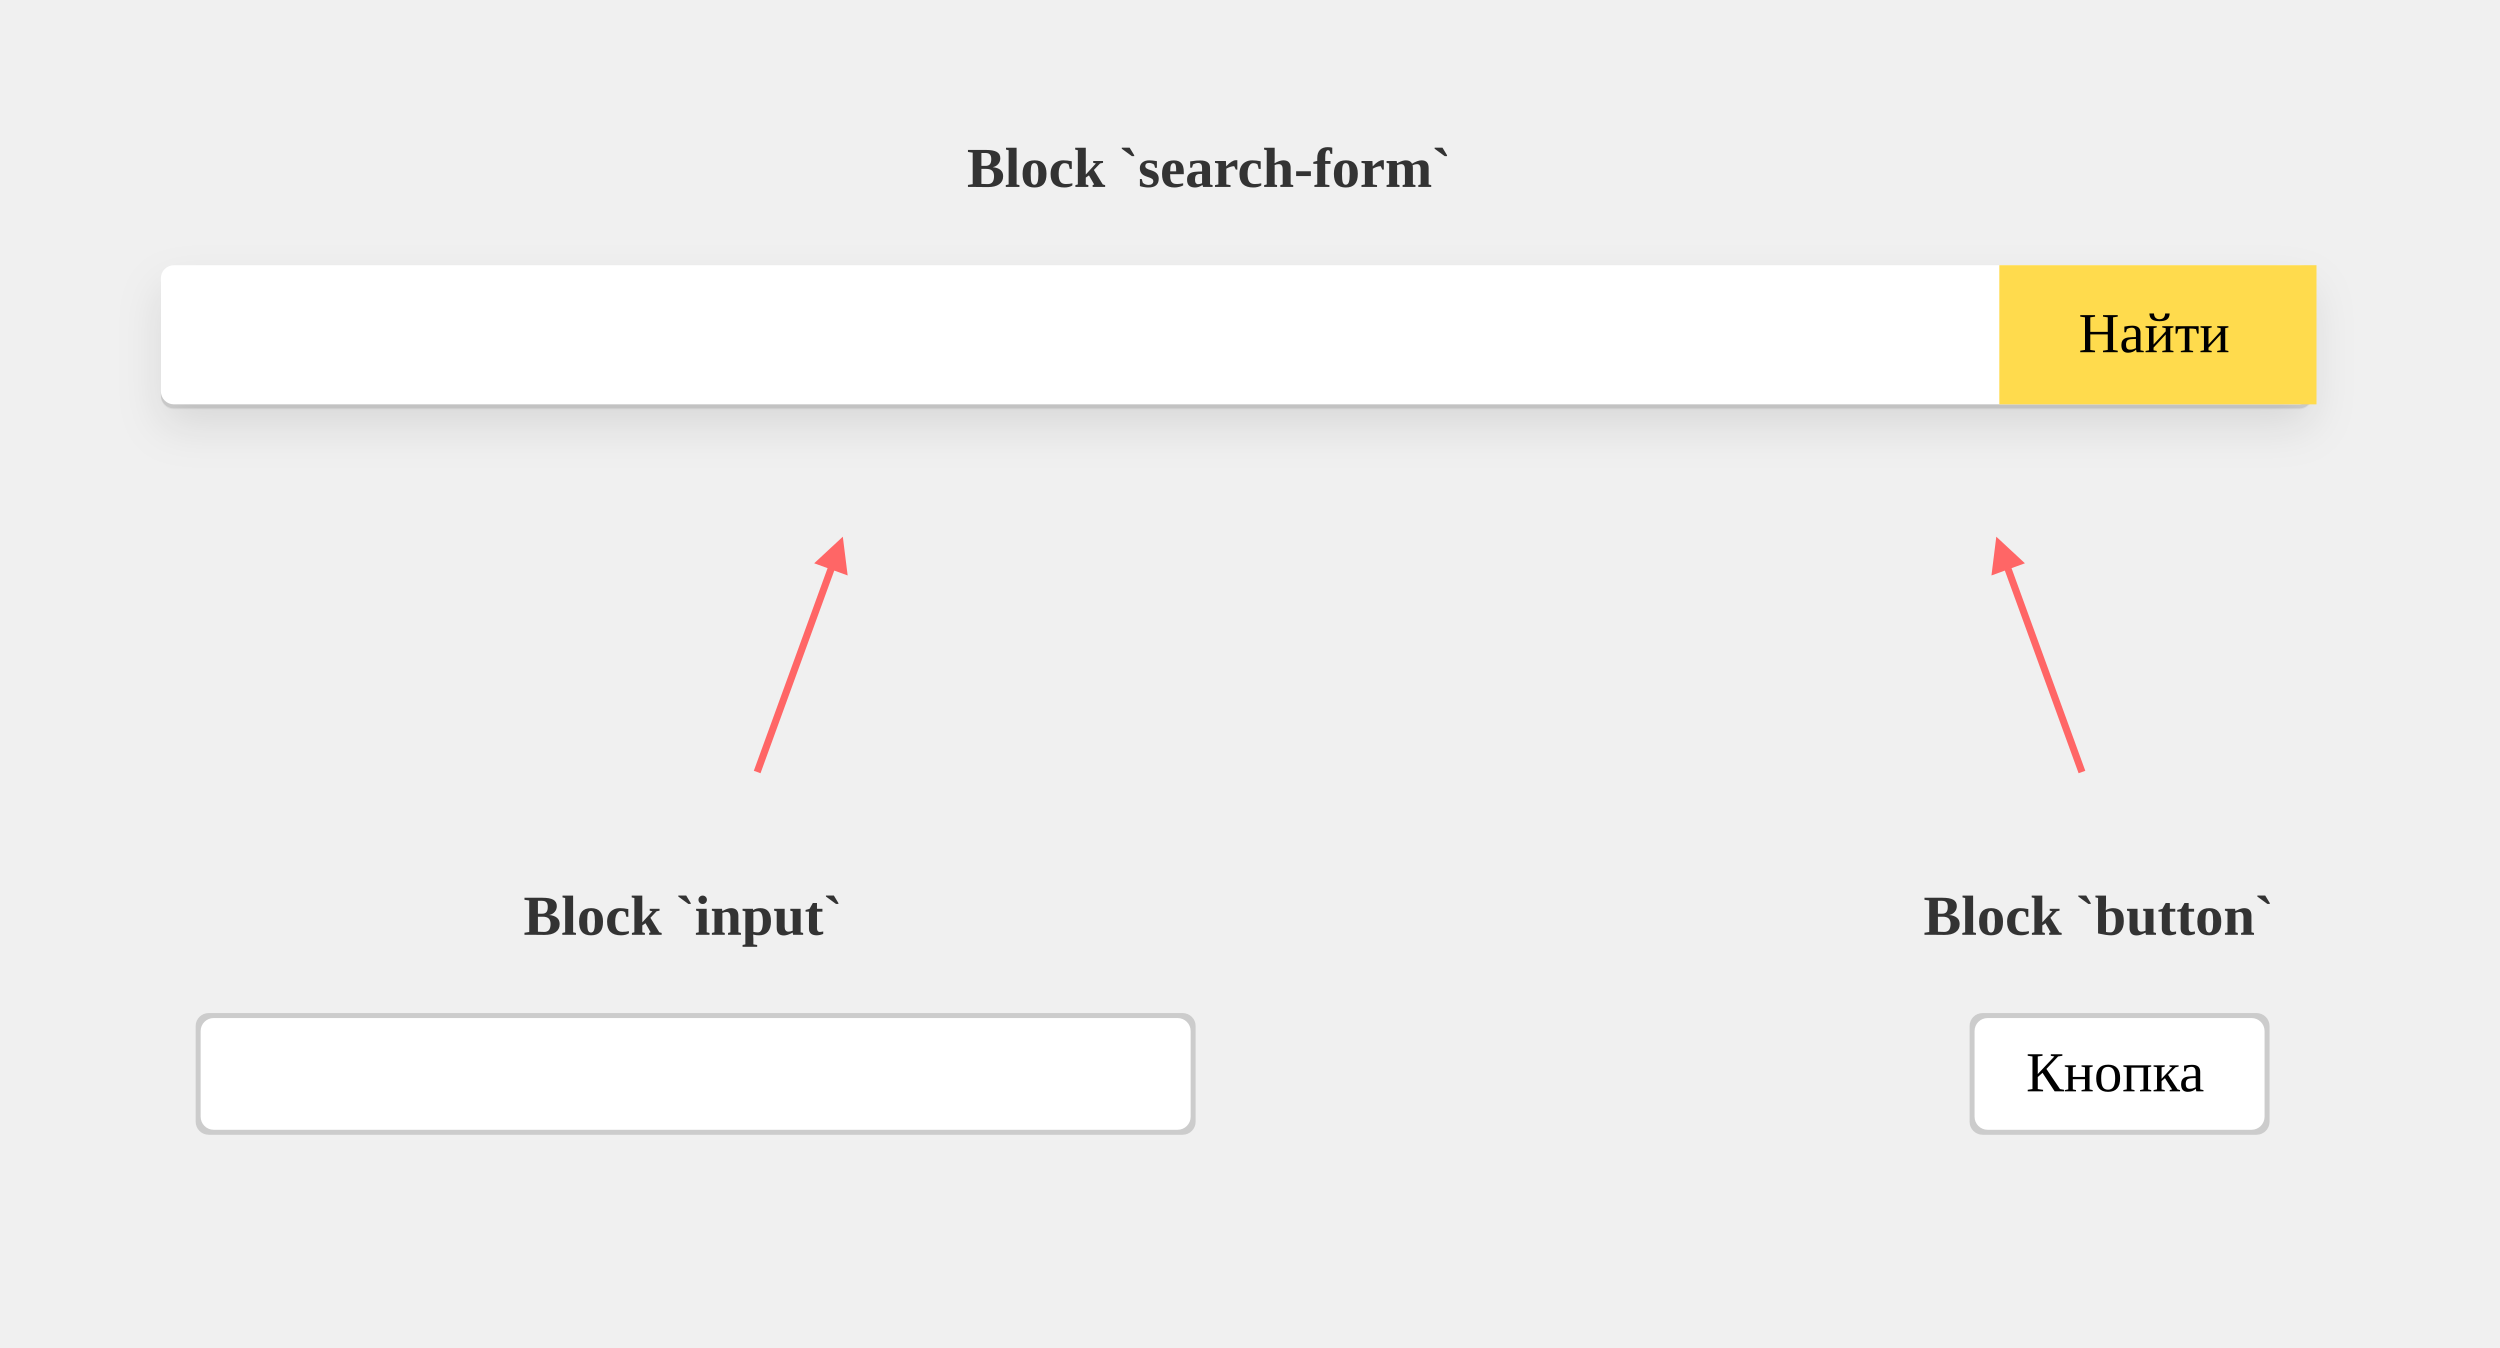
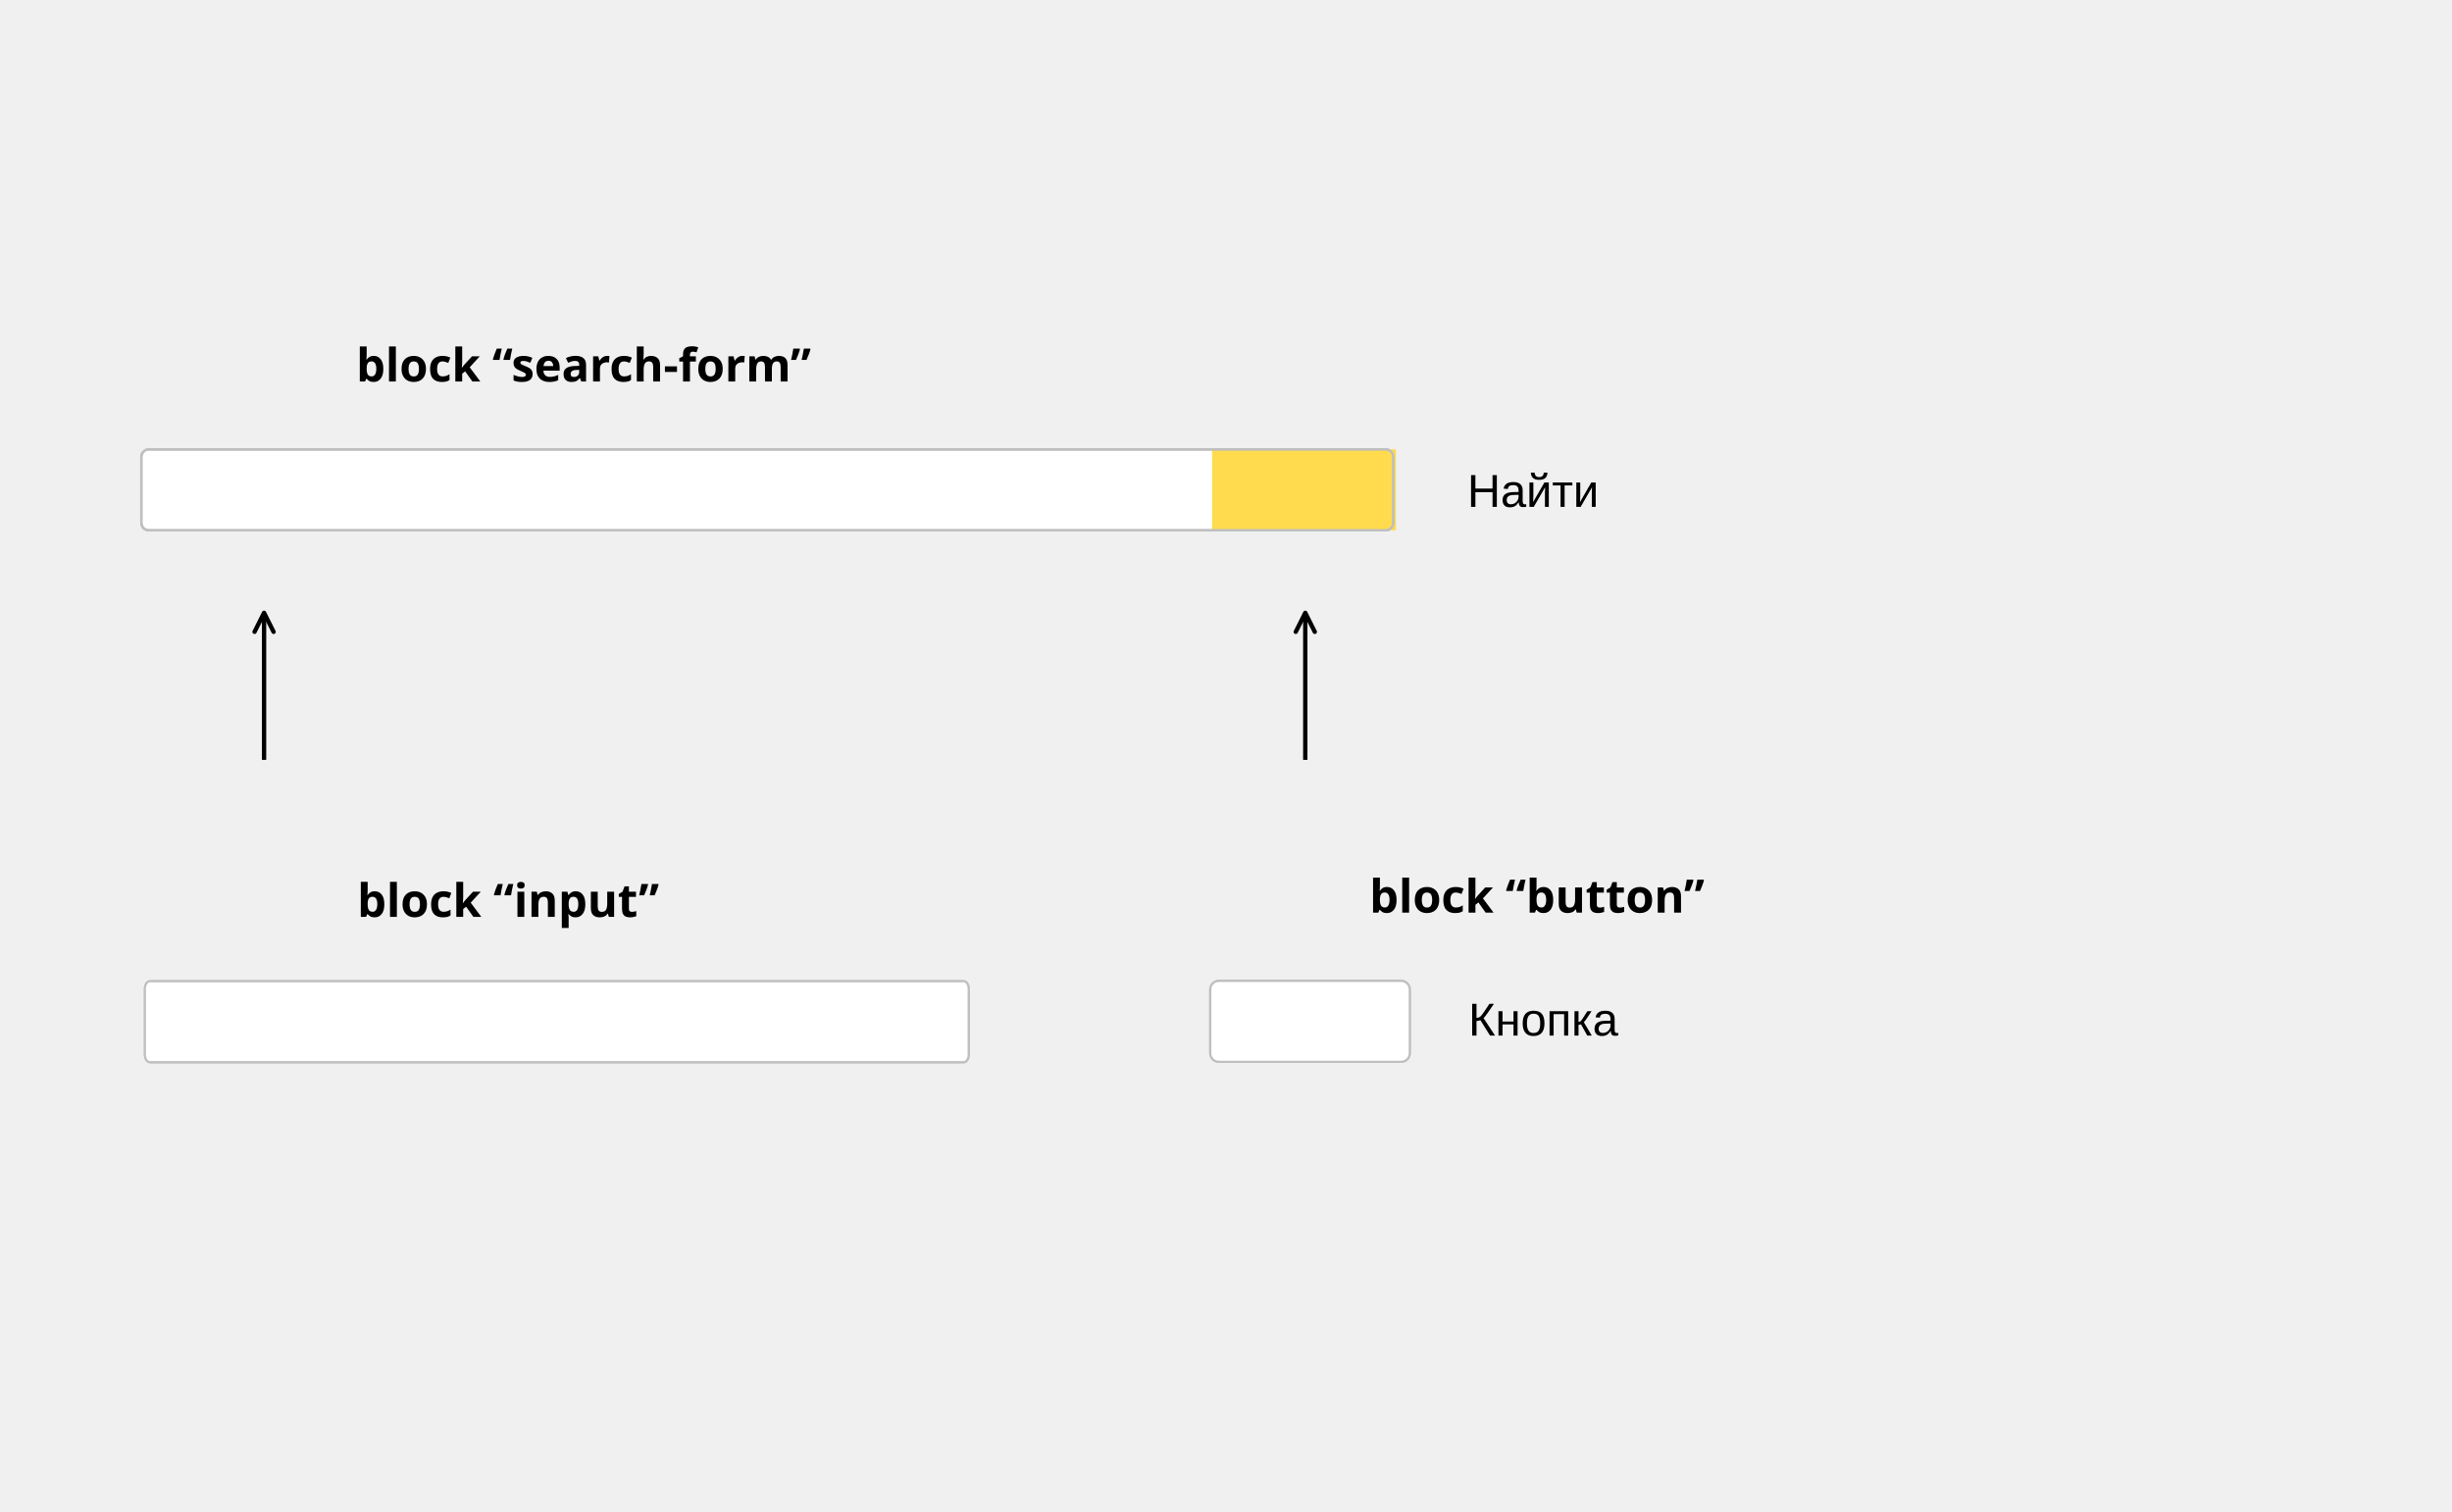
- <svg xmlns="http://www.w3.org/2000/svg" xmlns:xlink="http://www.w3.org/1999/xlink" width="575" height="310" viewBox="0 0 575 310">
-   <defs>
-     <rect id="a" width="230" height="28" rx="3" />
-     <filter x="-50%" y="-50%" width="200%" height="200%" filterUnits="objectBoundingBox" id="b">
-       <feMorphology radius="1" in="SourceAlpha" result="shadowSpreadInner1" />
-       <feOffset in="shadowSpreadInner1" result="shadowOffsetInner1" />
-       <feComposite in="shadowOffsetInner1" in2="SourceAlpha" operator="arithmetic" k2="-1" k3="1" result="shadowInnerInner1" />
-       <feColorMatrix values="0 0 0 0 0 0 0 0 0 0 0 0 0 0 0 0 0 0 0.2 0" in="shadowInnerInner1" />
-     </filter>
-     <rect id="c" width="69" height="28" rx="3" />
-     <filter x="-50%" y="-50%" width="200%" height="200%" filterUnits="objectBoundingBox" id="d">
-       <feMorphology radius="1" in="SourceAlpha" result="shadowSpreadInner1" />
-       <feOffset in="shadowSpreadInner1" result="shadowOffsetInner1" />
-       <feComposite in="shadowOffsetInner1" in2="SourceAlpha" operator="arithmetic" k2="-1" k3="1" result="shadowInnerInner1" />
-       <feColorMatrix values="0 0 0 0 0 0 0 0 0 0 0 0 0 0 0 0 0 0 0.2 0" in="shadowInnerInner1" />
-     </filter>
-     <rect id="f" width="494.829" height="32" rx="3" />
-     <filter x="-50%" y="-50%" width="200%" height="200%" filterUnits="objectBoundingBox" id="e">
-       <feOffset dy="1" in="SourceAlpha" result="shadowOffsetOuter1" />
-       <feColorMatrix values="0 0 0 0 0 0 0 0 0 0 0 0 0 0 0 0 0 0 0.12 0" in="shadowOffsetOuter1" result="shadowMatrixOuter1" />
-       <feOffset dy="5" in="SourceAlpha" result="shadowOffsetOuter2" />
-       <feGaussianBlur stdDeviation="5" in="shadowOffsetOuter2" result="shadowBlurOuter2" />
-       <feColorMatrix values="0 0 0 0 0 0 0 0 0 0 0 0 0 0 0 0 0 0 0.1 0" in="shadowBlurOuter2" result="shadowMatrixOuter2" />
-       <feMerge>
-         <feMergeNode in="shadowMatrixOuter1" />
-         <feMergeNode in="shadowMatrixOuter2" />
-       </feMerge>
-     </filter>
+ <svg xmlns="http://www.w3.org/2000/svg" xmlns:ns1="http://schemas.microsoft.com/visio/2003/SVGExtensions/" xmlns:xlink="http://www.w3.org/1999/xlink" width="11.811in" height="7.283in" viewBox="0 0 850.394 524.409" xml:space="preserve" color-interpolation-filters="sRGB" class="st11">
+   <ns1:documentProperties ns1:langID="1049" ns1:metric="true" ns1:viewMarkup="false">
+     <ns1:userDefs>
+       <ns1:ud ns1:nameU="msvNoAutoConnect" ns1:val="VT0(0):26" />
+       <ns1:ud ns1:nameU="msvConvertTheme" />
+       <ns1:ud ns1:nameU="DocShowPicture" ns1:prompt="" ns1:val="VT0(1):26" />
+       <ns1:ud ns1:nameU="visTLShowProps" ns1:prompt="" ns1:val="VT0(0):26" />
+     </ns1:userDefs>
+   </ns1:documentProperties>
+   <style type="text/css">
+ 	
+ 		.st1 {fill:none;marker-end:url(#mrkr13-4);stroke:none;stroke-linecap:butt;stroke-width:1.5}
+ 		.st2 {fill:#ffcc00;fill-opacity:1;stroke:#ffcc00;stroke-opacity:1;stroke-width:0.373}
+ 		.st3 {fill:#000000;font-family:Yandex Sans Text Light;font-size:1.333em;font-weight:bold}
+ 		.st4 {fill:#ffffff;stroke:#bfbfbf;stroke-linecap:butt;stroke-width:0.75}
+ 		.st5 {fill:#ffdb4d;stroke:none;stroke-linecap:butt;stroke-width:0.75}
+ 		.st6 {fill:none;stroke:none;stroke-linecap:butt;stroke-width:0.75}
+ 		.st7 {fill:#000000;font-family:Arial;font-size:1.333em}
+ 		.st8 {fill:none;stroke:#bfbfbf;stroke-linecap:butt;stroke-width:0.75}
+ 		.st9 {marker-end:url(#mrkr3-51);stroke:#000000;stroke-linecap:butt;stroke-width:1.5}
+ 		.st10 {fill:#000000;fill-opacity:1;stroke:#000000;stroke-opacity:1;stroke-width:0.455}
+ 		.st11 {fill:none;fill-rule:evenodd;font-size:12px;overflow:visible;stroke-linecap:square;stroke-miterlimit:3}
+ 	
+ 	</style>
+   <defs id="Patterns_And_Gradients">
+     <linearGradient id="grad0-48" x1="0" y1="0" x2="1" y2="0" gradientTransform="rotate(270 0.5 0.5)">
+       <stop offset="0" stop-color="#f2f2f2" stop-opacity="1" />
+       <stop offset="1" stop-color="#ffffff" stop-opacity="1" />
+     </linearGradient>
  </defs>
-   <g fill="none" fill-rule="evenodd">
-     <g transform="translate(45 233)">
-       <use fill="#FFF" xlink:href="#a" />
-       <use fill="#000" filter="url(#b)" xlink:href="#a" />
+   <defs id="Markers">
+     <g id="lend13">
+       <path d="M 3 1 L 0 0 L 3 -1 L 3 1 " style="stroke:none" />
    </g>
-     <text transform="translate(120 202)" font-size="13" fill="#333" font-weight="bold">
-       <tspan x=".411" y="13">Block `input`</tspan>
-     </text>
-     <g transform="translate(453 233)">
-       <use fill="#FFF" xlink:href="#c" />
-       <use fill="#000" filter="url(#d)" xlink:href="#c" />
+     <marker id="mrkr13-4" class="st2" ns1:arrowType="13" ns1:arrowSize="2" ns1:setback="8.04" refX="-8.04" orient="auto" markerUnits="strokeWidth" overflow="visible">
+       <use xlink:href="#lend13" transform="scale(-2.68,-2.68) " />
+     </marker>
+     <g id="lend3">
+       <path d="M 2 1 L 0 0 L 2 -1 " style="stroke-linecap:round;stroke-linejoin:round;fill:none" />
    </g>
-     <text font-size="13" fill="#000" transform="translate(453 233)">
-       <tspan x="13" y="18">Кнопка</tspan>
-     </text>
-     <text transform="translate(442 202)" font-size="13" fill="#333" font-weight="bold">
-       <tspan x=".411" y="13">Block `button`</tspan>
-     </text>
-     <g transform="translate(37 61)">
-       <use fill="#000" filter="url(#e)" xlink:href="#f" />
-       <use fill="#FFF" xlink:href="#f" />
+     <marker id="mrkr3-51" class="st10" ns1:arrowType="3" ns1:arrowSize="1" orient="auto" markerUnits="strokeWidth" overflow="visible">
+       <use xlink:href="#lend3" transform="scale(-2.2,-2.2) " />
+     </marker>
+   </defs>
+   <g ns1:mID="4" ns1:index="2" ns1:groupContext="foregroundPage">
+     <ns1:pageProperties ns1:drawingScale="0.0393701" ns1:pageScale="0.0393701" ns1:drawingUnits="24" ns1:shadowOffsetX="8.50394" ns1:shadowOffsetY="-8.50394" />
+     <ns1:layer ns1:name="Flowchart" ns1:index="0" />
+     <ns1:layer ns1:name="Connector" ns1:index="1" />
+     <ns1:layer ns1:name="Соединительная линия" ns1:index="2" />
+     <g id="shape4-1" ns1:mID="4" ns1:groupContext="shape" transform="translate(43.7244,-382.677)">
+       <ns1:textBlock ns1:margins="rect(4,4,4,4)" ns1:tabSpace="42.5197" />
+       <ns1:textRect cx="76.181" cy="510.236" width="152.37" height="28.346" />
+       <rect x="0" y="496.063" width="152.362" height="28.346" class="st1" />
+       <text x="4.93" y="515.04" class="st3" ns1:langID="1033">
+         <ns1:paragraph ns1:horizAlign="1" />
+         <ns1:tabList />block “search-form”</text>
    </g>
-     <path fill="#FFDB4D" d="M459.842 61h72.953v32h-72.953z" />
-     <text font-size="13" fill="#000" transform="translate(459.842 61)">
-       <tspan x="18.238" y="20">Найти</tspan>
-     </text>
-     <text transform="translate(222 30)" font-size="13" fill="#333" font-weight="bold">
-       <tspan x=".411" y="13">Block `search-form`</tspan>
-     </text>
-     <g fill="#F66">
-       <path d="M173.378 177.284l16.964-46.609 1.54.56-16.964 46.61-1.54-.561zm20.47-53.846l1.114 8.919-7.7-2.803 6.586-6.116z" />
+     <g id="group100-6" transform="translate(311.846,-161.575)" ns1:mID="100" ns1:groupContext="group">
+ 			</g>
+     <g id="group145-7" transform="translate(403.37,-461.199)" ns1:mID="145" ns1:groupContext="group">
+ 			</g>
+     <g id="group152-8" transform="translate(49.0394,-340.425)" ns1:mID="152" ns1:groupContext="group">
+       <g id="shape153-9" ns1:mID="153" ns1:groupContext="shape">
+         <path d="M0 521.78 A2.632 2.632 -180 0 0 2.63 524.41 L431.57 524.41 A2.632 2.632 -180 0 0 434.2 521.78 L434.2         498.96 A2.632 2.632 -180 0 0 431.57 496.33 L2.63 496.33 A2.632 2.632 -180 0 0 -0 498.96 L0 521.78         Z" class="st4" />
+       </g>
+       <g id="shape154-11" ns1:mID="154" ns1:groupContext="shape" transform="translate(-0.0663533,0)">
+         <path d="M0 521.78 A2.632 2.632 -180 0 0 2.63 524.41 L431.57 524.41 A2.632 2.632 -180 0 0 434.2 521.78 L434.2         498.96 A2.632 2.632 -180 0 0 431.57 496.33 L2.63 496.33 A2.632 2.632 -180 0 0 -0 498.96 L0 521.78         Z" class="st4" />
+       </g>
    </g>
-     <g fill="#F66">
-       <path d="M478.078 177.844l-16.964-46.608 1.54-.56 16.964 46.608-1.54.56zm-18.93-54.406l6.586 6.116-7.7 2.803 1.114-8.92z" />
+     <g id="shape158-13" ns1:mID="158" ns1:groupContext="shape" transform="translate(420.378,-340.425)">
+       <rect x="0" y="496.33" width="63.755" height="28.079" class="st5" />
+     </g>
+     <g id="group159-15" transform="translate(419.738,-156.039)" ns1:mID="159" ns1:groupContext="group">
+       <g id="shape160-16" ns1:mID="160" ns1:groupContext="shape">
+         <path d="M0 521.4 A3.009 3.009 -180 0 0 3.01 524.41 L66.19 524.41 A3.009 3.009 -180 0 0 69.2 521.4 L69.2         499.34 A3.009 3.009 -180 0 0 66.19 496.33 L3.01 496.33 A3.009 3.009 -180 0 0 0 499.34 L0 521.4         Z" class="st4" />
+       </g>
+       <g id="shape161-18" ns1:mID="161" ns1:groupContext="shape">
+         <path d="M0 521.4 A3.009 3.009 -180 0 0 3.01 524.41 L66.19 524.41 A3.009 3.009 -180 0 0 69.2 521.4 L69.2         499.34 A3.009 3.009 -180 0 0 66.19 496.33 L3.01 496.33 A3.009 3.009 -180 0 0 0 499.34 L0 521.4         Z" class="st4" />
+       </g>
+     </g>
+     <g id="shape162-20" ns1:mID="162" ns1:groupContext="shape" transform="translate(429.269,-164.095)">
+       <ns1:textBlock ns1:margins="rect(0,0,0,0)" ns1:tabSpace="42.5197" />
+       <ns1:textRect cx="29.25" cy="518.559" width="58.51" height="11.7" />
+       <rect x="0" y="512.709" width="58.5" height="11.7" class="st6" />
+       <text x="0" y="523.36" class="st7" ns1:langID="1049">
+         <ns1:paragraph />
+         <ns1:tabList />Кнопка</text>
+     </g>
+     <g id="group164-23" transform="translate(49.0394,-340.425)" ns1:mID="164" ns1:groupContext="group">
+       <g id="shape165-24" ns1:mID="165" ns1:groupContext="shape">
+         <path d="M0 521.78 A2.632 2.632 -180 0 0 2.63 524.41 L431.57 524.41 A2.632 2.632 -180 0 0 434.2 521.78 L434.2         498.96 A2.632 2.632 -180 0 0 431.57 496.33 L2.63 496.33 A2.632 2.632 -180 0 0 -0 498.96 L0 521.78         Z" class="st8" />
+       </g>
+       <g id="shape166-26" ns1:mID="166" ns1:groupContext="shape" transform="translate(-0.0663533,0)">
+         <path d="M0 521.78 A2.632 2.632 -180 0 0 2.63 524.41 L431.57 524.41 A2.632 2.632 -180 0 0 434.2 521.78 L434.2         498.96 A2.632 2.632 -180 0 0 431.57 496.33 L2.63 496.33 A2.632 2.632 -180 0 0 -0 498.96 L0 521.78         Z" class="st8" />
+       </g>
+     </g>
+     <g id="group167-28" transform="translate(50.2607,-155.906)" ns1:mID="167" ns1:groupContext="group">
+       <g id="shape168-29" ns1:mID="168" ns1:groupContext="shape">
+         <path d="M0 521.78 A1.732 2.632 -180 0 0 1.73 524.41 L284 524.41 A1.732 2.632 -180 0 0 285.73 521.78 L285.73         498.96 A1.732 2.632 -180 0 0 284 496.33 L1.73 496.33 A1.732 2.632 -180 0 0 -0 498.96 L0 521.78         Z" class="st4" />
+       </g>
+       <g id="shape169-31" ns1:mID="169" ns1:groupContext="shape" transform="translate(-0.0436649,0)">
+         <path d="M0 521.78 A1.732 2.632 -180 0 0 1.73 524.41 L284 524.41 A1.732 2.632 -180 0 0 285.73 521.78 L285.73         498.96 A1.732 2.632 -180 0 0 284 496.33 L1.73 496.33 A1.732 2.632 -180 0 0 -0 498.96 L0 521.78         Z" class="st4" />
+       </g>
+     </g>
+     <g id="shape171-33" ns1:mID="171" ns1:groupContext="shape" transform="translate(428.882,-347.511)">
+       <ns1:textBlock ns1:margins="rect(0,0,0,0)" ns1:tabSpace="42.5197" />
+       <ns1:textRect cx="24.375" cy="518.559" width="48.75" height="11.7" />
+       <rect x="0" y="512.709" width="48.75" height="11.7" class="st6" />
+       <text x="0" y="523.36" class="st7" ns1:langID="1049">
+         <ns1:paragraph />
+         <ns1:tabList />Найти</text>
+     </g>
+     <g id="shape174-36" ns1:mID="174" ns1:groupContext="shape" transform="translate(41.2441,-196.941)">
+       <ns1:textBlock ns1:margins="rect(4,4,4,4)" ns1:tabSpace="42.5197" />
+       <ns1:textRect cx="53.504" cy="510.236" width="107.01" height="28.346" />
+       <rect x="0" y="496.063" width="107.008" height="28.346" class="st1" />
+       <text x="7.76" y="515.04" class="st3" ns1:langID="1033">
+         <ns1:paragraph ns1:horizAlign="1" />
+         <ns1:tabList />block “input”</text>
+     </g>
+     <g id="shape175-40" ns1:mID="175" ns1:groupContext="shape" transform="translate(384.406,-198.425)">
+       <ns1:textBlock ns1:margins="rect(4,4,4,4)" ns1:tabSpace="42.5197" />
+       <ns1:textRect cx="67.153" cy="510.236" width="134.31" height="28.346" />
+       <rect x="0" y="496.063" width="134.307" height="28.346" class="st1" />
+       <text x="15.68" y="515.04" class="st3" ns1:langID="1033">
+         <ns1:paragraph ns1:horizAlign="1" />
+         <ns1:tabList />block “button”</text>
+     </g>
+     <g id="shape178-44" ns1:mID="178" ns1:groupContext="shape" transform="translate(-432.85,263.622) rotate(-90)">
+       <path d="M0 524.41 L51.02 524.41" class="st9" />
+     </g>
+     <g id="shape179-52" ns1:mID="179" ns1:groupContext="shape" transform="translate(-71.7165,263.622) rotate(-90)">
+       <path d="M0 524.41 L51.02 524.41" class="st9" />
    </g>
  </g>
</svg>
